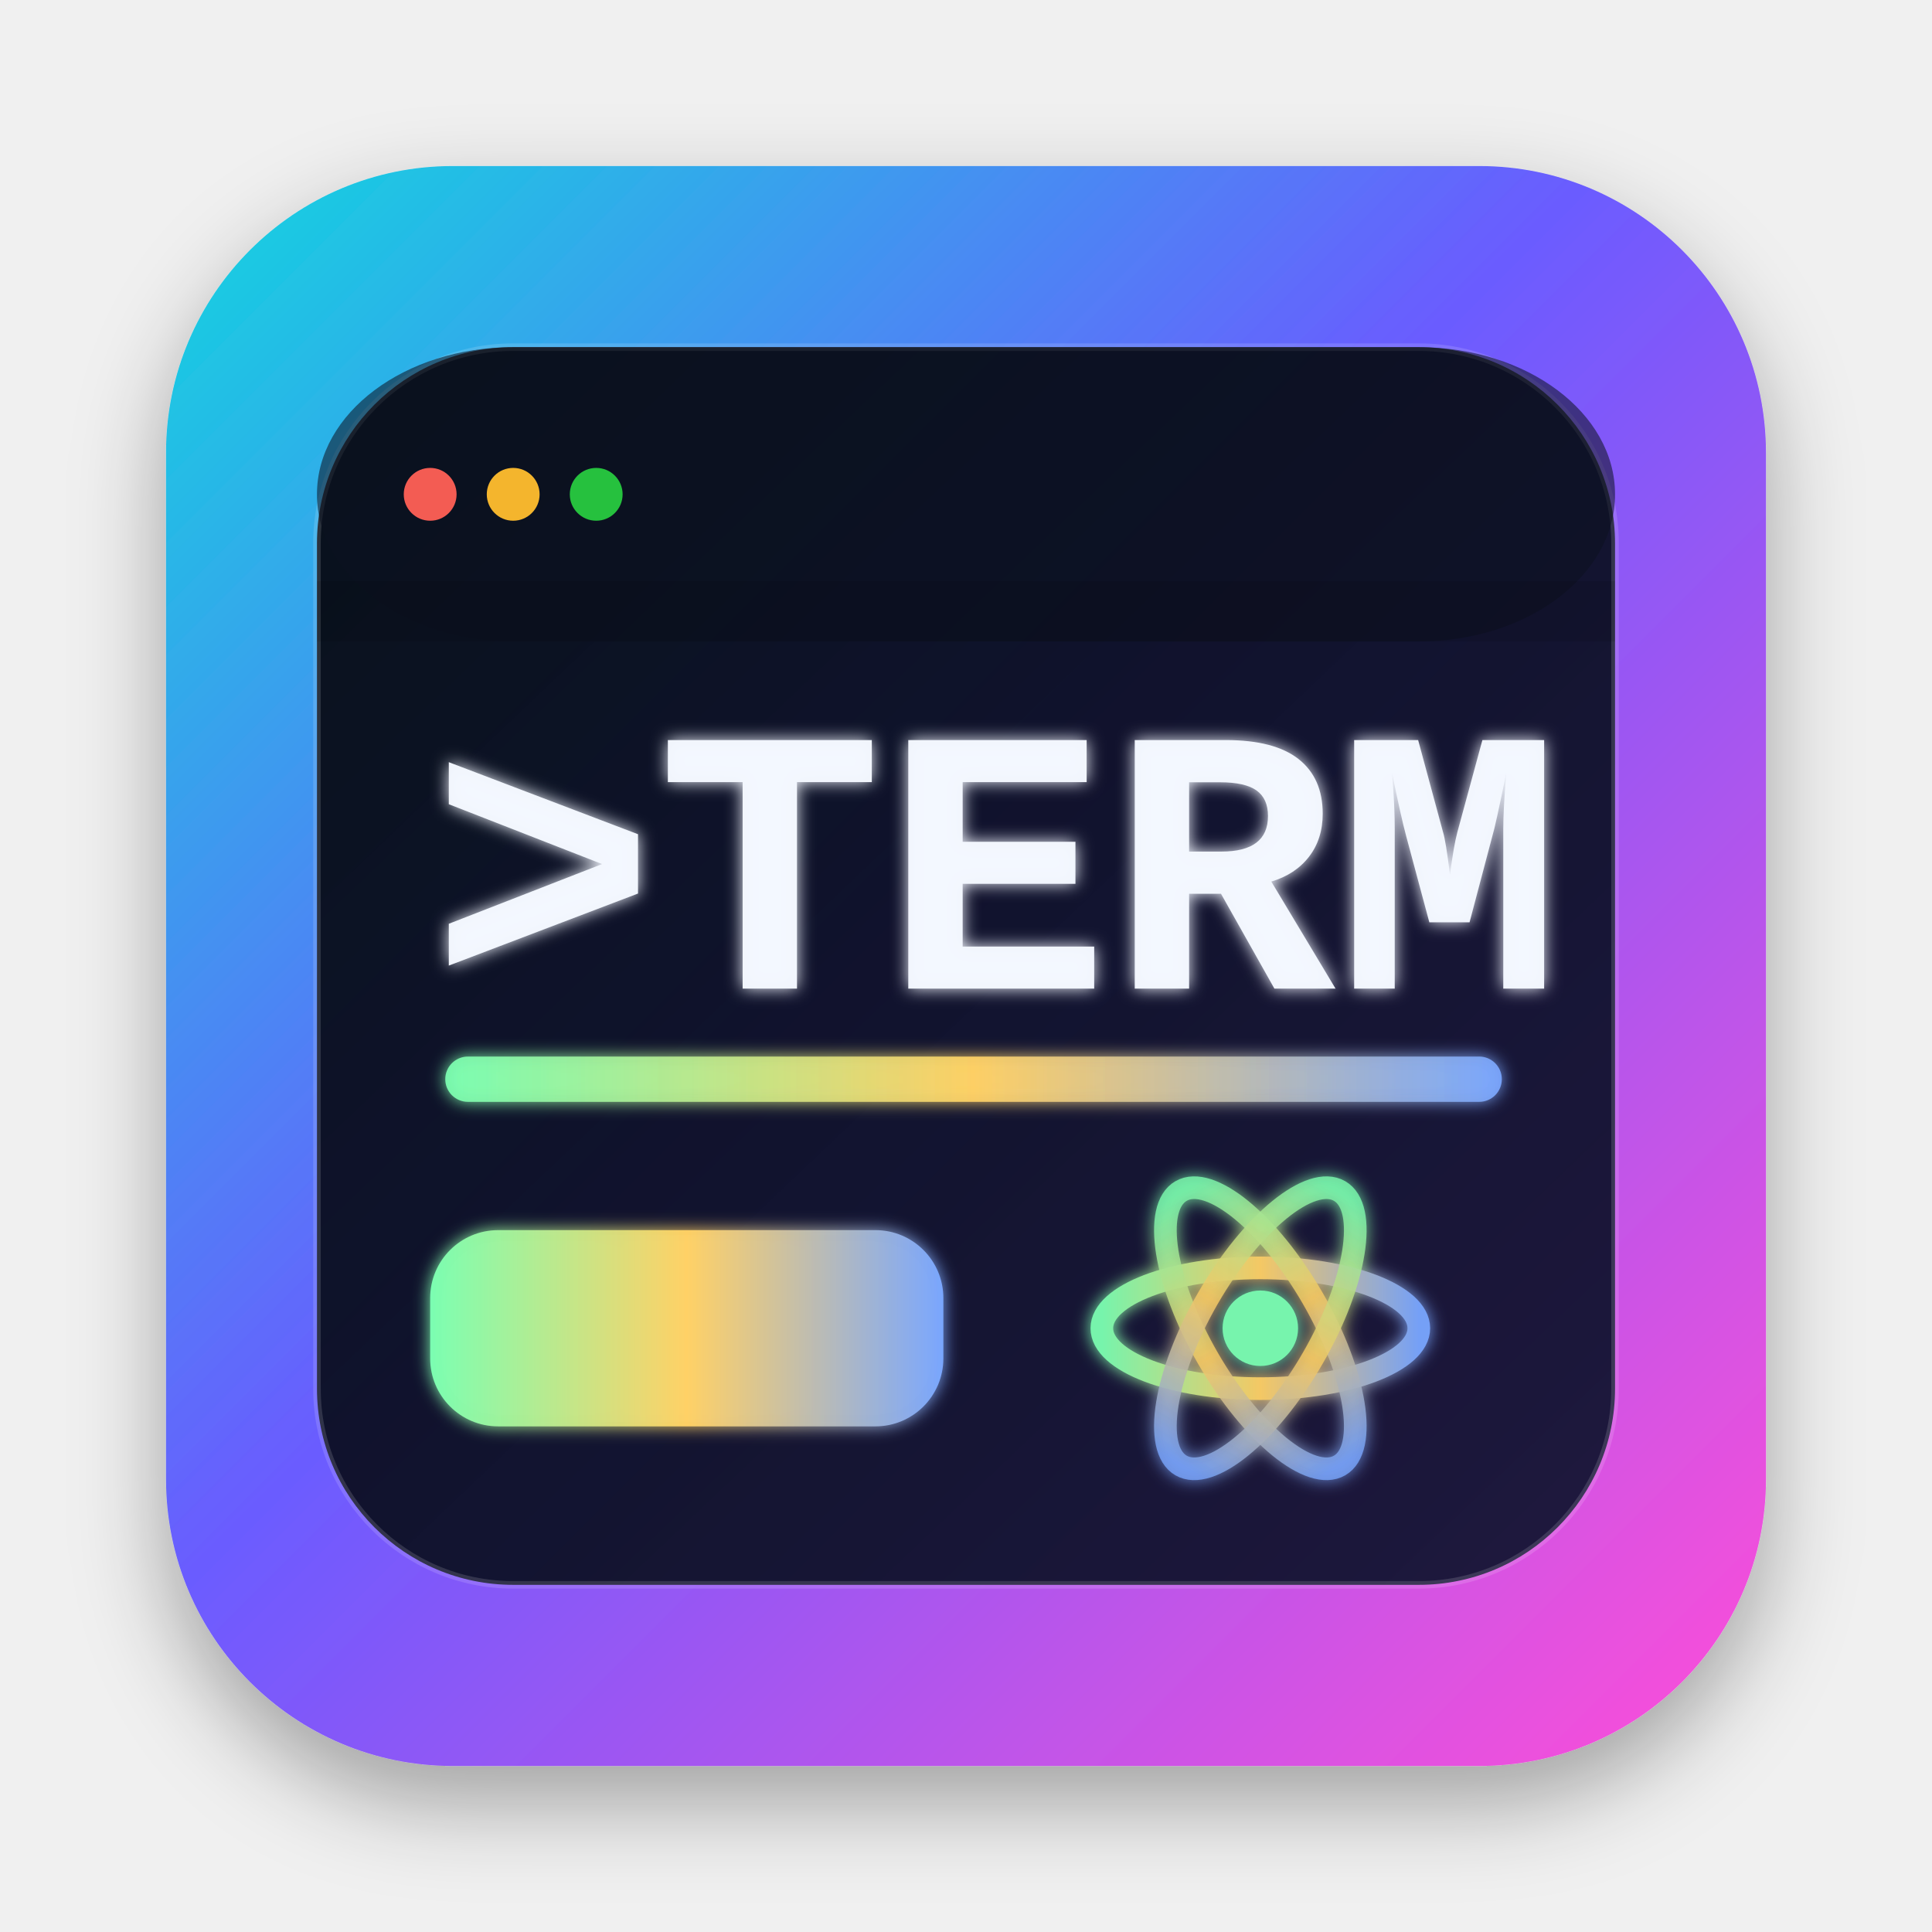
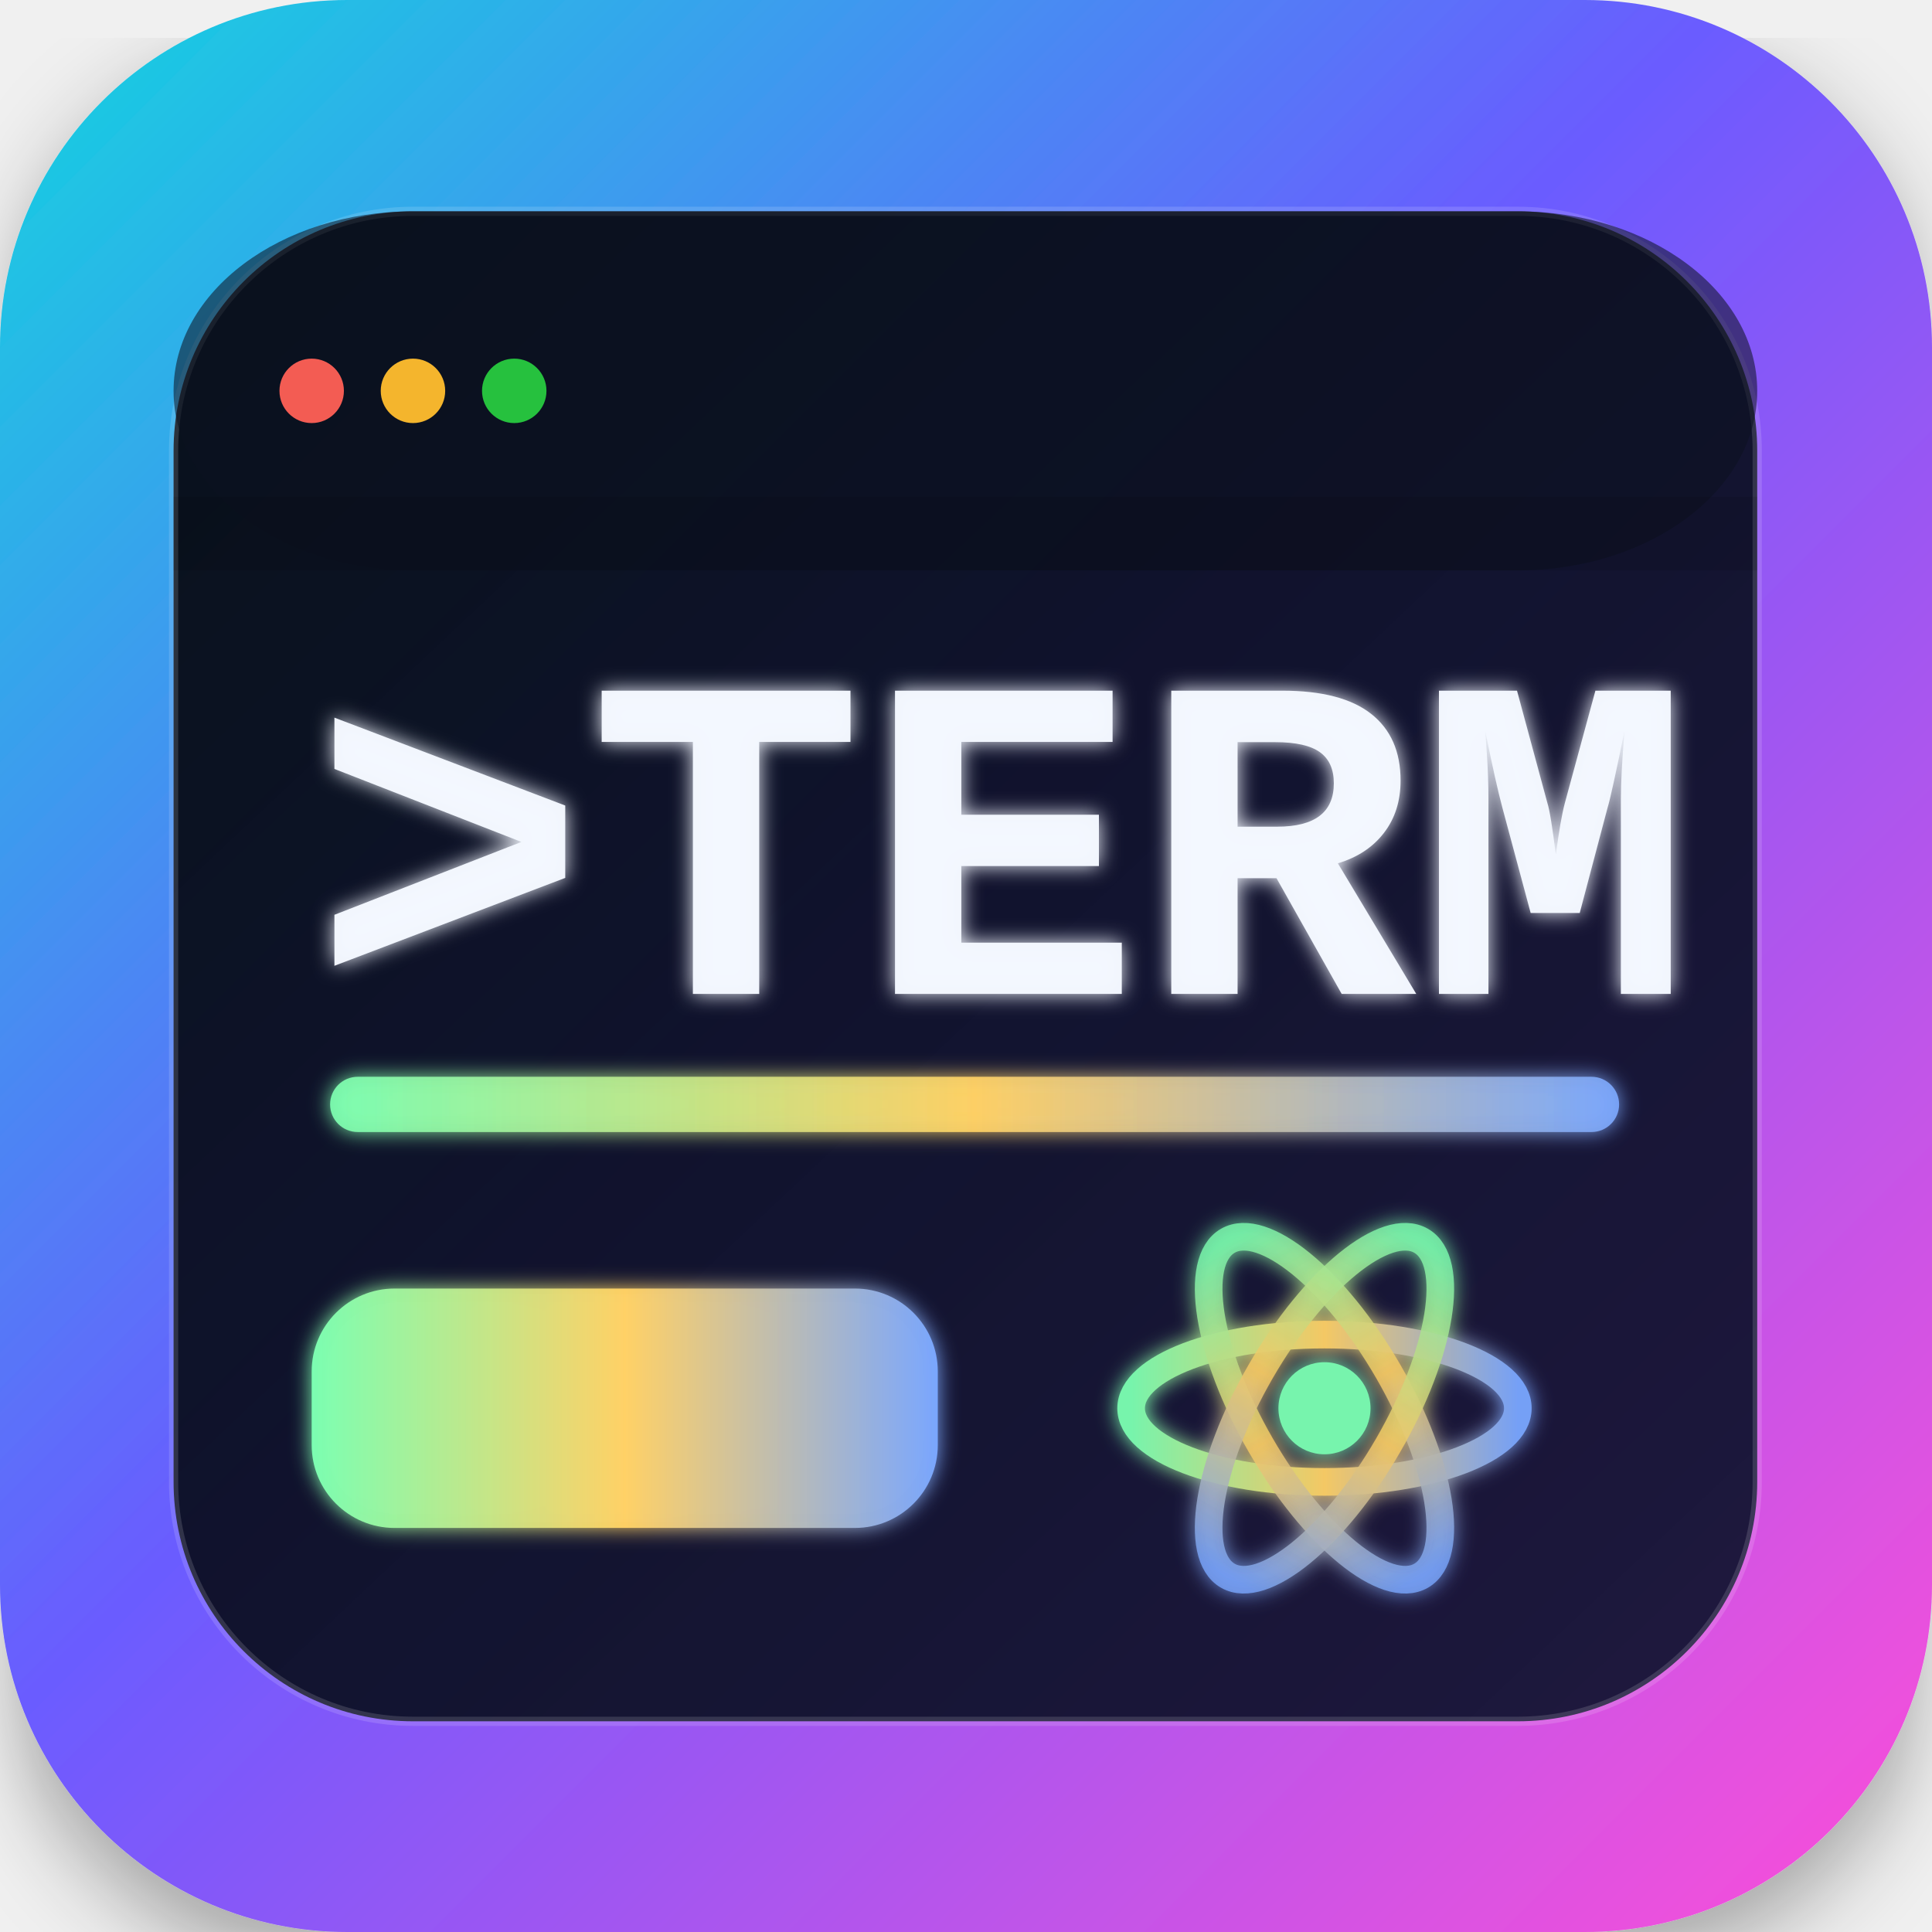
- <svg xmlns="http://www.w3.org/2000/svg" width="1024" height="1024" viewBox="0 0 512 512" role="img" aria-label="XenoAtom ANSI logo">
+ <svg xmlns="http://www.w3.org/2000/svg" width="1024" height="1024" viewBox="0 0 512 512" overflow="visible" role="img" aria-label="XenoAtom Terminal logo">
  <defs>
    <linearGradient id="bg" x1="0" y1="0" x2="1" y2="1">
      <stop offset="0" stop-color="#12D6DF" />
      <stop offset="0.45" stop-color="#6B5BFF" />
      <stop offset="1" stop-color="#FF4FD8" />
    </linearGradient>
    <linearGradient id="panel" x1="0" y1="0" x2="1" y2="1">
      <stop offset="0" stop-color="#070A12" stop-opacity="0.96" />
      <stop offset="1" stop-color="#0E1330" stop-opacity="0.92" />
    </linearGradient>
    <linearGradient id="accent" x1="0" y1="0" x2="1" y2="0">
      <stop offset="0" stop-color="#7CFFB2" />
      <stop offset="0.5" stop-color="#FFD166" />
      <stop offset="1" stop-color="#7AA7FF" />
    </linearGradient>
    <filter id="shadow" x="-20%" y="-20%" width="140%" height="140%">
      <feDropShadow dx="0" dy="10" stdDeviation="12" flood-color="#000000" flood-opacity="0.33" />
    </filter>
    <filter id="glow" x="-25%" y="-25%" width="150%" height="150%">
      <feGaussianBlur stdDeviation="2.2" result="b" />
      <feMerge>
        <feMergeNode in="b" />
        <feMergeNode in="SourceGraphic" />
      </feMerge>
    </filter>
  </defs>
-   <rect x="44" y="44" width="424" height="424" rx="76" fill="url(#bg)" filter="url(#shadow)" />
-   <g transform="translate(84 92)">
-     <rect x="0" y="0" width="344" height="328" rx="52" fill="url(#panel)" />
-     <rect x="0" y="0" width="344" height="328" rx="52" fill="none" stroke="#FFFFFF" stroke-opacity="0.14" stroke-width="2" />
-     <rect x="0" y="0" width="344" height="78" rx="52" fill="#0B1220" fill-opacity="0.55" />
-     <rect x="0" y="62" width="344" height="16" fill="#000000" fill-opacity="0.10" />
-     <g transform="translate(30 39)" opacity="0.95">
-       <circle r="7" cx="0" cy="0" fill="#FF5F56" />
-       <circle r="7" cx="22" cy="0" fill="#FFBD2E" />
-       <circle r="7" cx="44" cy="0" fill="#27C93F" />
-     </g>
-     <g transform="translate(30 270)" filter="url(#glow)">
-       <rect x="0" y="-36" width="136" height="52" rx="18" fill="url(#accent)" opacity="0.98" />
-     </g>
-     <g transform="translate(30 170)" filter="url(#glow)">
-       <text x="0" y="0" font-family="ui-monospace, SFMono-Regular, Menlo, Consolas, 'Liberation Mono', monospace" font-size="100" font-weight="900" fill="#F2F7FF" fill-opacity="0.98">&gt;TERM</text>
-       <rect x="4" y="18" width="280" height="12" rx="6" fill="url(#accent)" opacity="0.92" />
-     </g>
-     <g transform="translate(250 260)" filter="url(#glow)" opacity="0.95">
-       <circle cx="0" cy="0" r="10" fill="#7CFFB2" />
-       <ellipse cx="0" cy="0" rx="42" ry="16" fill="none" stroke="url(#accent)" stroke-width="6" />
-       <g transform="rotate(60)">
-         <ellipse cx="0" cy="0" rx="42" ry="16" fill="none" stroke="url(#accent)" stroke-width="6" opacity="0.85" />
+   <rect x="0" y="0" width="512" height="512" rx="92" fill="url(#bg)" filter="url(#shadow)" />
+   <g transform="translate(46 56)">
+     <g transform="scale(1.22)">
+       <rect x="0" y="0" width="344" height="328" rx="52" fill="url(#panel)" />
+       <rect x="0" y="0" width="344" height="328" rx="52" fill="none" stroke="#FFFFFF" stroke-opacity="0.14" stroke-width="2" />
+       <rect x="0" y="0" width="344" height="78" rx="52" fill="#0B1220" fill-opacity="0.55" />
+       <rect x="0" y="62" width="344" height="16" fill="#000000" fill-opacity="0.10" />
+       <g transform="translate(30 39)" opacity="0.95">
+         <circle r="7" cx="0" cy="0" fill="#FF5F56" />
+         <circle r="7" cx="22" cy="0" fill="#FFBD2E" />
+         <circle r="7" cx="44" cy="0" fill="#27C93F" />
      </g>
-       <g transform="rotate(120)">
-         <ellipse cx="0" cy="0" rx="42" ry="16" fill="none" stroke="url(#accent)" stroke-width="6" opacity="0.85" />
+       <g transform="translate(30 270)" filter="url(#glow)">
+         <rect x="0" y="-36" width="136" height="52" rx="18" fill="url(#accent)" opacity="0.98" />
+       </g>
+       <g transform="translate(30 170)" filter="url(#glow)">
+         <text x="0" y="0" font-family="ui-monospace, SFMono-Regular, Menlo, Consolas, 'Liberation Mono', monospace" font-size="100" font-weight="900" fill="#F2F7FF" fill-opacity="0.98">&gt;TERM</text>
+         <rect x="4" y="18" width="280" height="12" rx="6" fill="url(#accent)" opacity="0.92" />
+       </g>
+       <g transform="translate(250 260)" filter="url(#glow)" opacity="0.95">
+         <circle cx="0" cy="0" r="10" fill="#7CFFB2" />
+         <ellipse cx="0" cy="0" rx="42" ry="16" fill="none" stroke="url(#accent)" stroke-width="6" />
+         <g transform="rotate(60)">
+           <ellipse cx="0" cy="0" rx="42" ry="16" fill="none" stroke="url(#accent)" stroke-width="6" opacity="0.85" />
+         </g>
+         <g transform="rotate(120)">
+           <ellipse cx="0" cy="0" rx="42" ry="16" fill="none" stroke="url(#accent)" stroke-width="6" opacity="0.85" />
+         </g>
      </g>
    </g>
  </g>
</svg>
